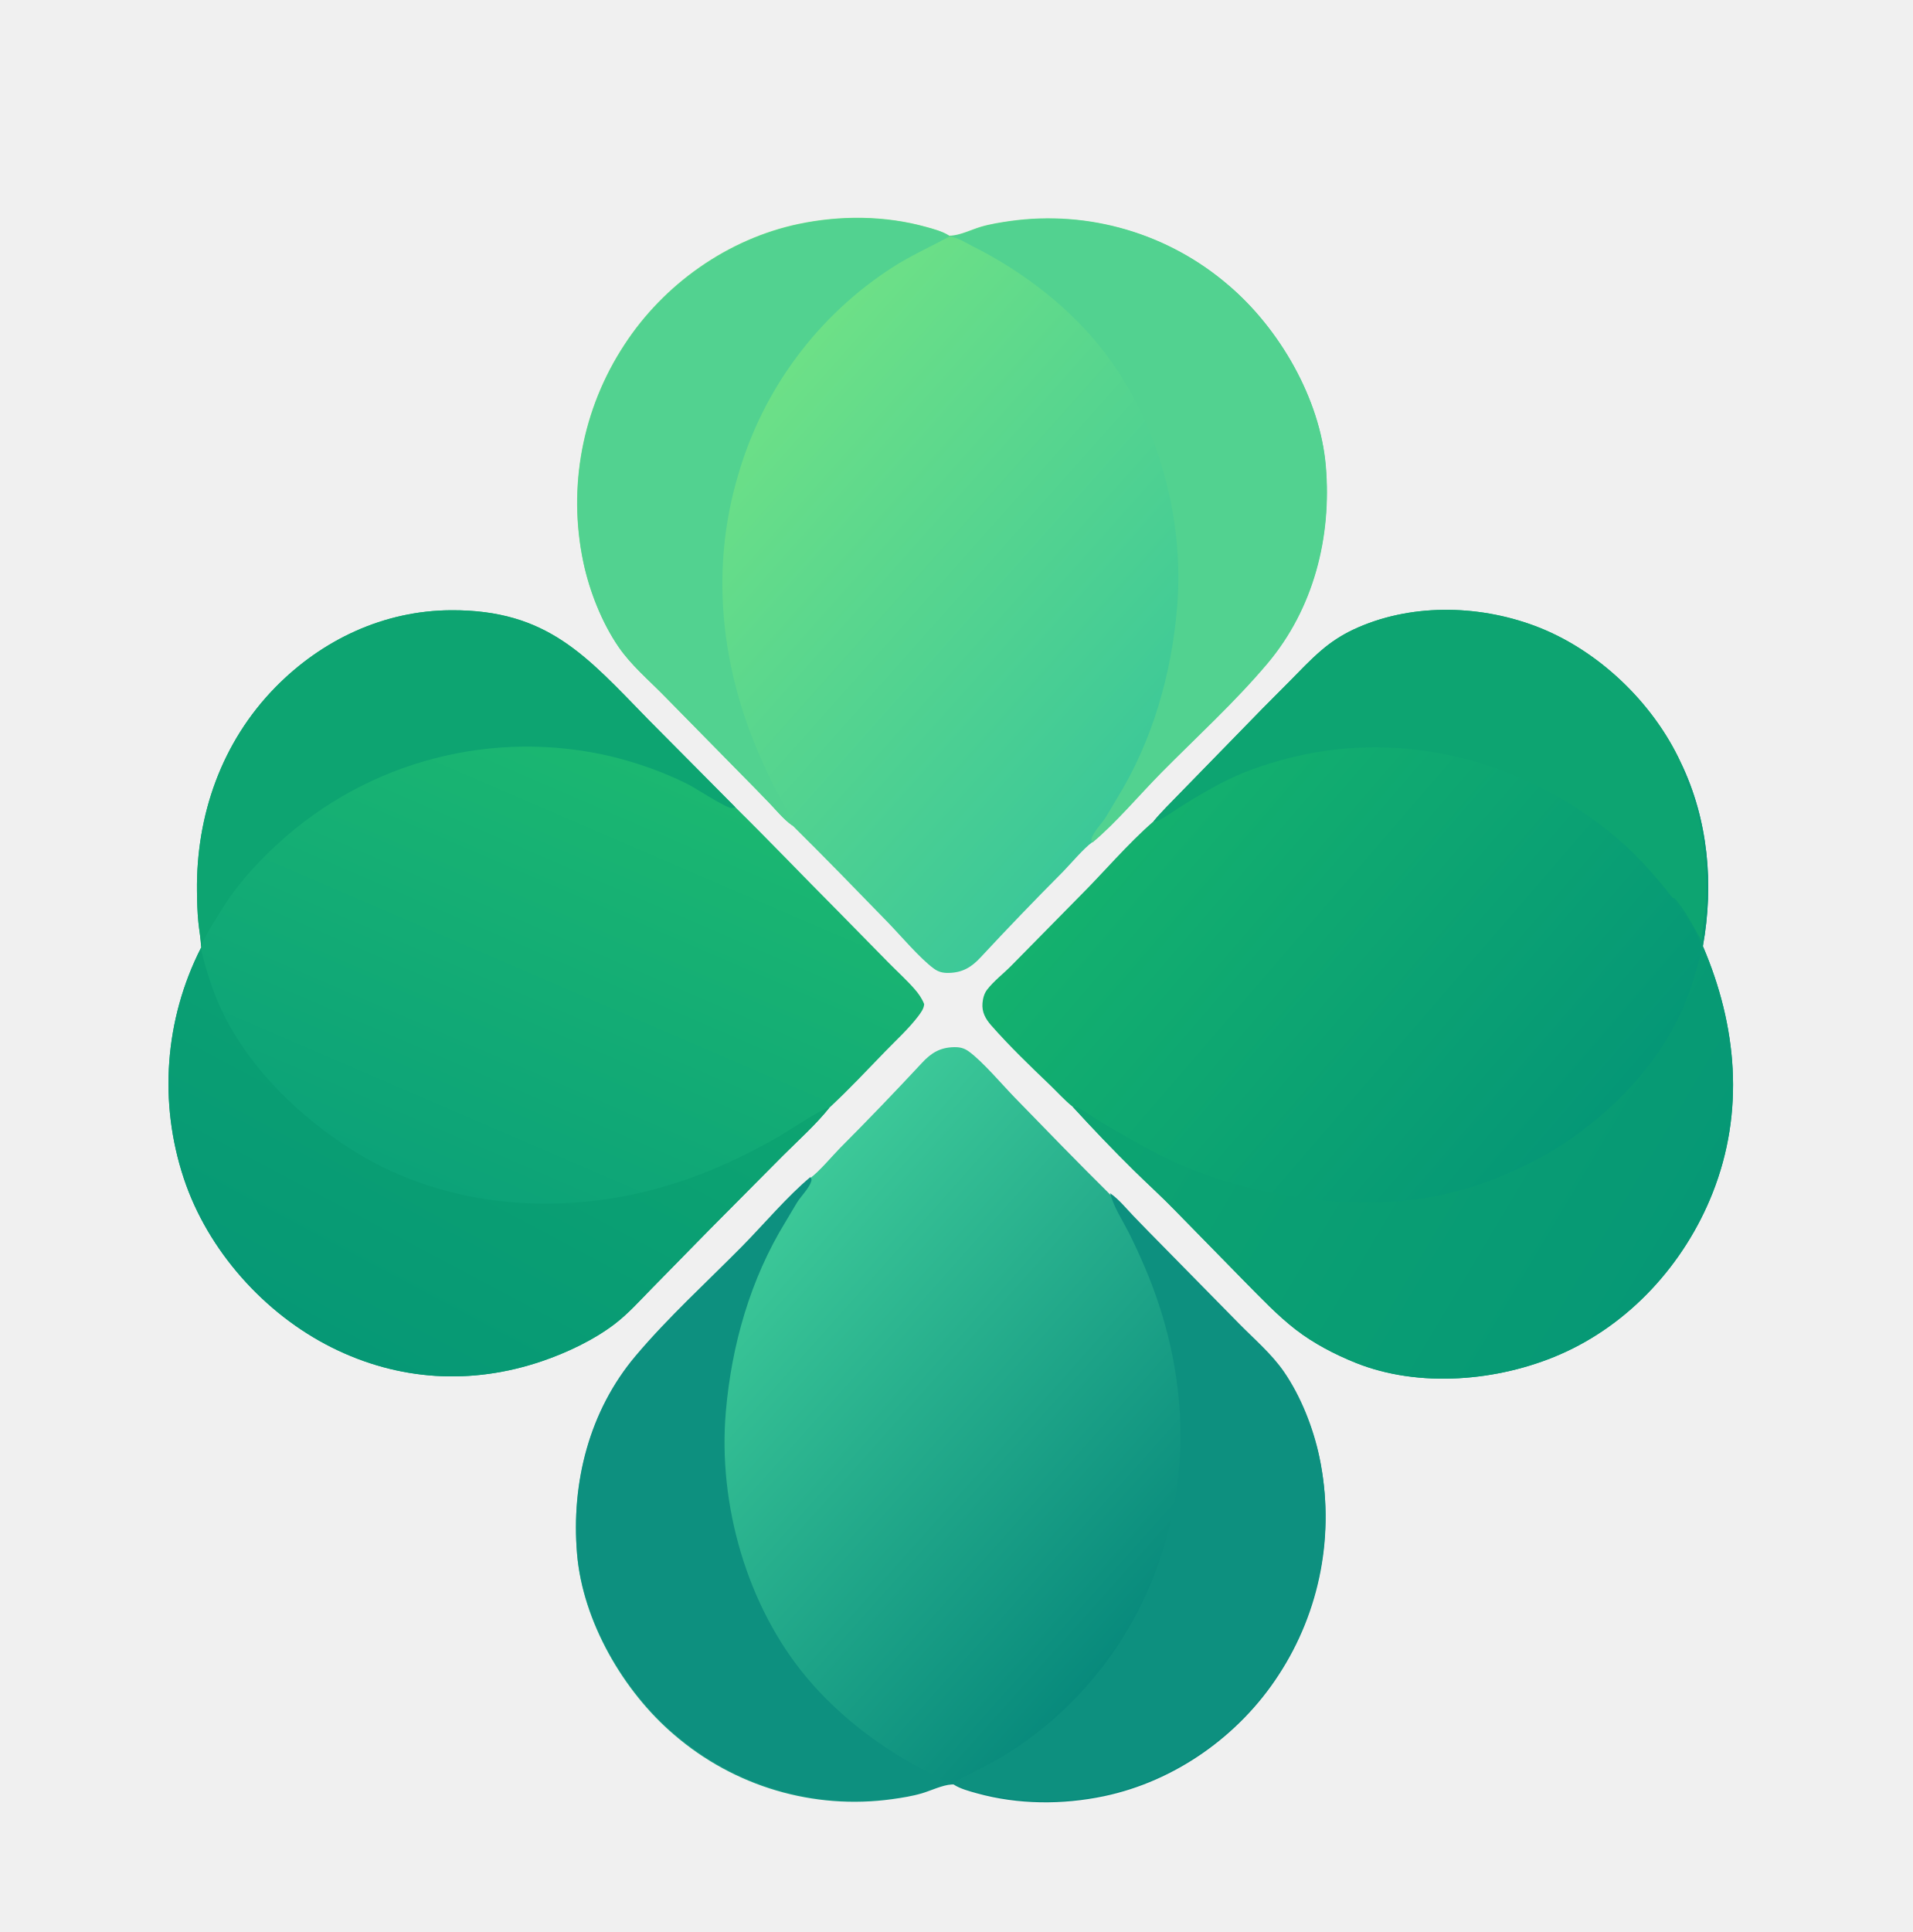
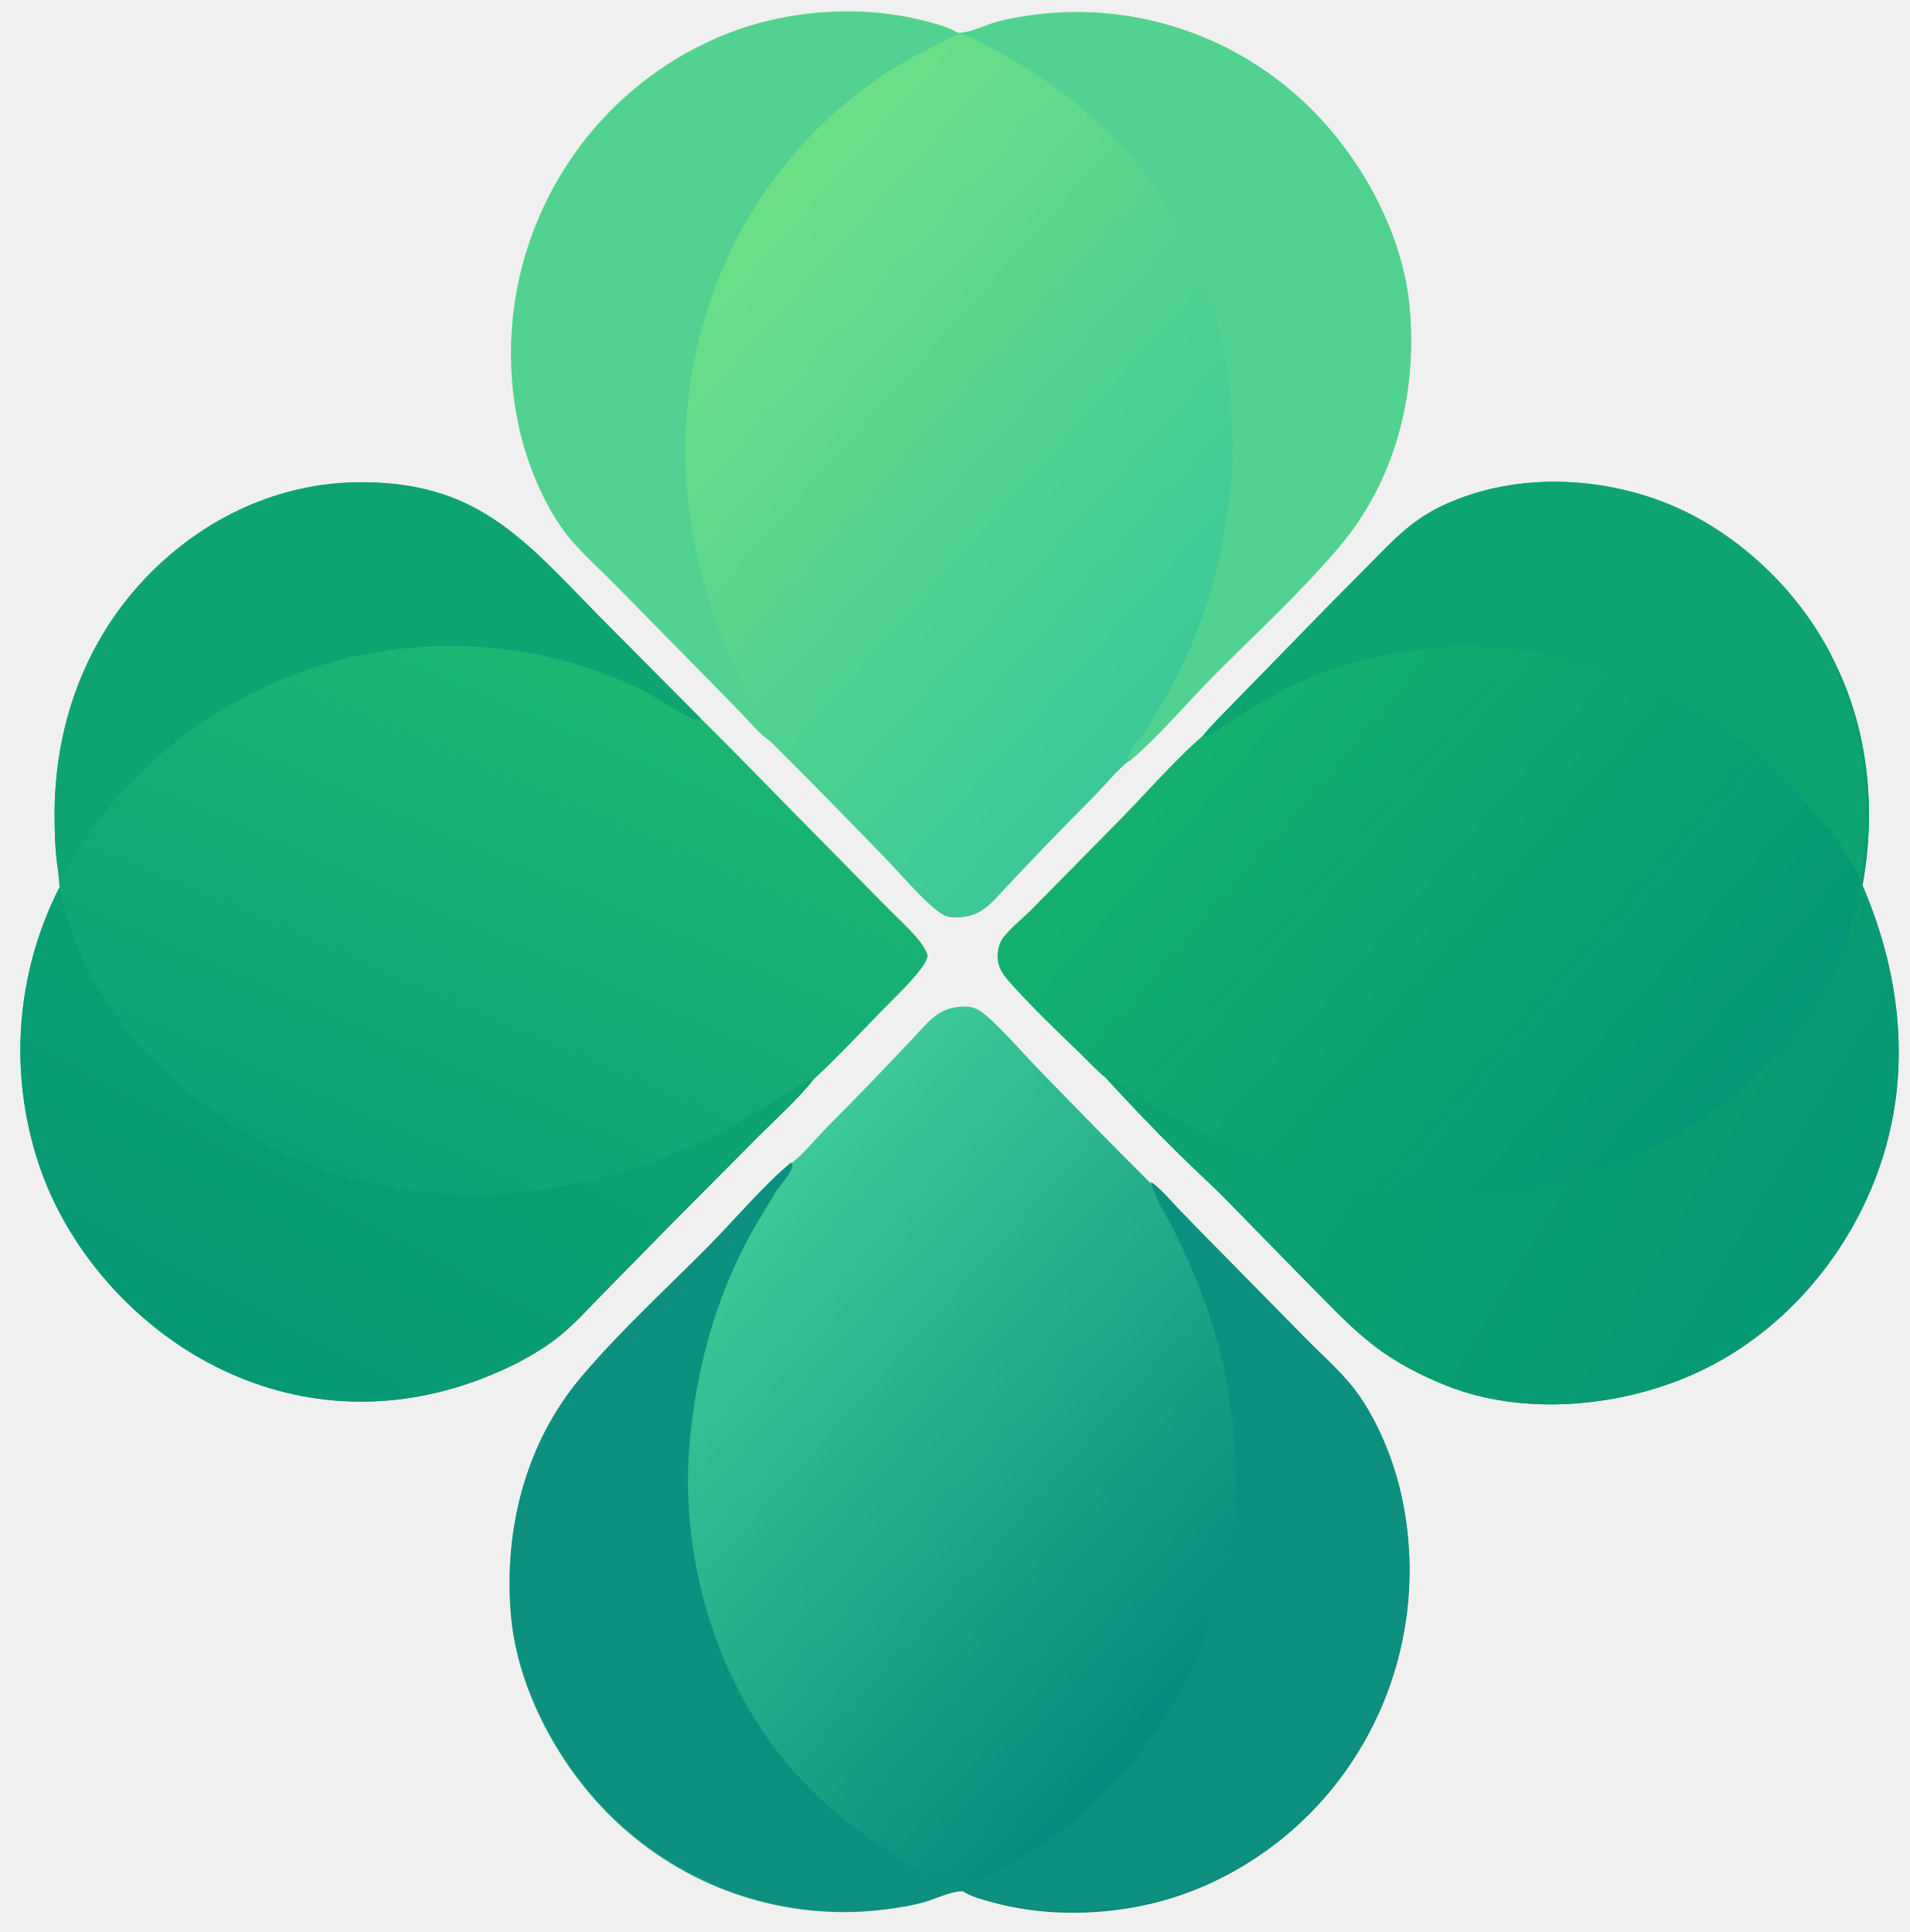
- <svg xmlns="http://www.w3.org/2000/svg" width="101" height="102" viewBox="0 0 101 102" fill="none">
-   <g clip-path="url(#clip0_728_1209)">
-     <path d="M41.847 43.579C41.835 43.571 41.822 43.563 41.81 43.555C41.377 43.249 40.985 42.765 40.619 42.383C40.111 41.856 39.6 41.332 39.085 40.813L35.033 36.692C34.227 35.872 33.314 35.098 32.66 34.146C31.772 32.853 31.123 31.2 30.799 29.668C29.968 25.71 30.748 21.584 32.964 18.207C35.049 14.996 38.438 12.602 42.184 11.818C44.373 11.361 46.718 11.372 48.88 11.971C49.285 12.082 49.774 12.21 50.125 12.442C50.158 12.441 50.191 12.44 50.225 12.439C50.707 12.414 51.327 12.11 51.792 11.972C52.301 11.822 52.84 11.738 53.365 11.663C57.512 11.088 61.706 12.327 64.882 15.065C67.557 17.343 69.704 21.037 70.004 24.59C70.321 28.339 69.363 32.127 66.909 35.03C65.185 37.071 63.18 38.893 61.305 40.791C60.158 41.952 58.895 43.455 57.681 44.463C57.232 44.782 56.53 45.618 56.121 46.036C54.652 47.511 53.208 49.012 51.79 50.537C51.3 51.067 50.825 51.353 50.09 51.365C49.792 51.37 49.563 51.318 49.321 51.142C48.591 50.614 47.548 49.38 46.889 48.701C45.223 46.986 43.547 45.26 41.847 43.579Z" fill="url(#paint0_linear_728_1209)" />
-     <path d="M58.63 63.072C58.643 63.08 58.656 63.087 58.668 63.096C59.1 63.401 59.492 63.885 59.859 64.267C60.366 64.795 60.877 65.318 61.393 65.838L65.444 69.959C66.25 70.779 67.164 71.552 67.817 72.504C68.705 73.797 69.355 75.451 69.678 76.983C70.509 80.94 69.73 85.067 67.514 88.444C65.428 91.654 62.039 94.049 58.293 94.832C56.105 95.29 53.76 95.278 51.597 94.68C51.193 94.568 50.704 94.44 50.353 94.209C50.32 94.21 50.286 94.21 50.253 94.212C49.771 94.237 49.151 94.541 48.685 94.678C48.177 94.828 47.638 94.913 47.113 94.987C42.965 95.562 38.772 94.323 35.595 91.585C32.92 89.308 30.773 85.614 30.473 82.06C30.157 78.311 31.115 74.524 33.568 71.621C35.293 69.58 37.298 67.758 39.173 65.859C40.32 64.698 41.583 63.196 42.797 62.187C43.245 61.869 43.947 61.032 44.356 60.614C45.826 59.139 47.27 57.639 48.688 56.113C49.178 55.583 49.652 55.297 50.388 55.285C50.686 55.28 50.914 55.333 51.157 55.509C51.886 56.036 52.93 57.271 53.589 57.949C55.255 59.664 56.931 61.391 58.63 63.072Z" fill="url(#paint1_linear_728_1209)" />
-     <path d="M50.136 12.459C50.169 12.458 50.202 12.458 50.236 12.456C50.718 12.432 51.337 12.127 51.803 11.99C52.312 11.84 52.851 11.756 53.376 11.681C57.523 11.106 61.717 12.345 64.893 15.083C67.568 17.361 69.715 21.054 70.015 24.608C70.332 28.357 69.374 32.144 66.92 35.048C65.196 37.089 63.191 38.911 61.316 40.809C60.169 41.97 58.906 43.473 57.692 44.481C57.649 44.397 57.616 44.372 57.645 44.268C57.749 43.901 58.19 43.473 58.397 43.138C58.606 42.801 58.8 42.452 59.008 42.114C60.865 39.091 61.855 35.613 62.159 32.089C62.581 27.206 61.044 21.815 57.877 18.042C56.115 15.943 53.807 14.226 51.368 13.003C51.014 12.826 50.539 12.518 50.148 12.483L50.136 12.459Z" fill="#52D290" />
-     <path d="M50.352 94.164C50.319 94.165 50.286 94.165 50.253 94.167C49.771 94.192 49.151 94.496 48.685 94.633C48.176 94.783 47.637 94.867 47.112 94.942C42.965 95.517 38.772 94.278 35.595 91.54C32.92 89.262 30.773 85.569 30.473 82.015C30.157 78.266 31.115 74.479 33.568 71.576C35.293 69.534 37.297 67.712 39.173 65.814C40.32 64.653 41.582 63.15 42.797 62.142C42.839 62.227 42.873 62.251 42.843 62.355C42.739 62.722 42.298 63.151 42.091 63.485C41.882 63.822 41.688 64.171 41.48 64.509C39.624 67.532 38.633 71.01 38.329 74.534C37.907 79.417 39.444 84.808 42.611 88.581C44.374 90.68 46.681 92.398 49.12 93.62C49.474 93.797 49.949 94.106 50.34 94.14L50.352 94.164Z" fill="#0D907F" />
-     <path d="M41.859 43.596C41.847 43.588 41.834 43.581 41.822 43.572C41.389 43.267 40.997 42.783 40.631 42.401C40.123 41.873 39.612 41.35 39.096 40.83L35.045 36.709C34.239 35.889 33.325 35.116 32.672 34.164C31.784 32.871 31.135 31.217 30.811 29.685C29.98 25.728 30.759 21.601 32.975 18.224C35.061 15.014 38.45 12.619 42.196 11.836C44.384 11.378 46.73 11.39 48.892 11.988C49.296 12.1 49.785 12.228 50.136 12.459L50.149 12.483C49.139 13.027 48.097 13.492 47.13 14.115C43.186 16.657 40.292 20.546 38.984 25.064C37.523 29.943 38.042 35.035 40.026 39.682C40.294 40.316 40.583 40.94 40.892 41.554C41.223 42.199 41.681 42.893 41.859 43.596Z" fill="#52D290" />
-     <path d="M58.624 62.999C58.637 63.007 58.65 63.015 58.662 63.023C59.094 63.329 59.486 63.813 59.853 64.195C60.36 64.722 60.872 65.246 61.387 65.766L65.438 69.886C66.244 70.706 67.158 71.48 67.812 72.432C68.7 73.725 69.349 75.379 69.673 76.91C70.503 80.868 69.724 84.994 67.508 88.371C65.422 91.582 62.033 93.976 58.287 94.76C56.099 95.217 53.754 95.206 51.591 94.608C51.187 94.496 50.698 94.368 50.347 94.136L50.335 94.113C51.345 93.569 52.386 93.104 53.353 92.48C57.297 89.939 60.191 86.049 61.499 81.531C62.961 76.652 62.441 71.561 60.458 66.914C60.19 66.28 59.901 65.656 59.591 65.042C59.26 64.397 58.802 63.703 58.624 62.999Z" fill="#0D907F" />
-     <path d="M60.912 43.367C61.328 42.861 61.817 42.392 62.27 41.919L65.305 38.808C66.214 37.866 67.134 36.933 68.062 36.009C68.63 35.436 69.18 34.842 69.796 34.32C70.299 33.889 70.856 33.528 71.453 33.245C74.408 31.853 77.998 31.912 81.019 33.031C84.332 34.258 87.285 37.063 88.767 40.277C90.21 43.275 90.514 46.693 89.925 49.953C91.727 54.153 92.143 58.684 90.433 62.994C88.953 66.724 86.059 69.912 82.363 71.515C79.111 72.926 74.932 73.293 71.592 71.951C70.483 71.505 69.372 70.928 68.425 70.196C67.457 69.447 66.609 68.544 65.748 67.678L62.053 63.906C61.355 63.185 60.609 62.513 59.894 61.809C58.786 60.718 57.7 59.581 56.65 58.434C56.223 58.095 55.828 57.65 55.431 57.27C54.384 56.268 53.305 55.229 52.348 54.14C52.042 53.792 51.843 53.435 51.883 52.962C51.905 52.709 51.971 52.453 52.127 52.25C52.482 51.788 53.002 51.395 53.413 50.975L56.999 47.334C58.306 46.031 59.522 44.578 60.912 43.367Z" fill="url(#paint2_linear_728_1209)" />
-     <path d="M88.332 47.412L88.416 47.407C89.021 48.078 89.417 48.927 89.873 49.698C89.876 49.076 90.023 48.461 90.068 47.842C90.156 46.642 90.075 45.408 89.89 44.221C89.803 43.662 89.701 43.05 89.536 42.51C89.405 42.081 88.711 40.584 88.766 40.277C90.21 43.275 90.514 46.693 89.925 49.953C91.727 54.153 92.143 58.684 90.433 62.994C88.953 66.725 86.059 69.912 82.363 71.515C79.11 72.926 74.932 73.293 71.592 71.951C70.483 71.505 69.372 70.928 68.425 70.196C67.457 69.448 66.609 68.545 65.748 67.678L62.053 63.906C61.355 63.185 60.609 62.513 59.894 61.809C58.786 60.718 57.7 59.581 56.65 58.434C56.74 58.441 56.839 58.44 56.92 58.481C57.338 58.69 57.739 58.993 58.14 59.235C58.926 59.706 59.721 60.161 60.524 60.601C62.649 61.769 64.896 62.538 67.273 62.993C71.734 63.845 75.856 63.709 80.029 61.768C80.982 61.325 81.909 60.84 82.778 60.245C85.842 58.145 88.397 55.24 89.457 51.616C89.579 51.2 89.722 50.767 89.794 50.34C89.824 50.164 89.843 49.995 89.795 49.822C89.584 49.055 88.795 48.072 88.332 47.412Z" fill="url(#paint3_linear_728_1209)" />
-     <path d="M60.912 43.367C61.328 42.861 61.817 42.392 62.27 41.919L65.304 38.808C66.214 37.866 67.133 36.933 68.062 36.009C68.63 35.436 69.18 34.842 69.796 34.32C70.298 33.889 70.856 33.528 71.453 33.245C74.407 31.853 77.998 31.912 81.019 33.031C84.332 34.258 87.284 37.063 88.766 40.277C88.711 40.584 89.405 42.081 89.536 42.51C89.7 43.05 89.803 43.662 89.89 44.221C90.074 45.408 90.156 46.642 90.068 47.842C90.023 48.461 89.876 49.076 89.873 49.698C89.417 48.927 89.02 48.077 88.416 47.407L88.332 47.412C87.307 46.096 86.255 44.928 84.95 43.884C80.286 40.157 74.216 38.565 68.372 39.949C67.159 40.237 65.905 40.642 64.784 41.195C63.962 41.601 63.176 42.07 62.399 42.557C62.008 42.803 61.617 43.09 61.21 43.305C61.14 43.342 61.079 43.367 60.999 43.37C60.97 43.37 60.941 43.368 60.912 43.367Z" fill="#0DA471" />
-     <path d="M10.619 50.015C10.609 49.583 10.522 49.138 10.478 48.707C10.421 48.155 10.408 47.599 10.402 47.044C10.354 43.031 11.709 39.176 14.542 36.286C17.012 33.767 20.279 32.235 23.819 32.217C28.918 32.191 30.967 34.637 34.235 37.989L38.832 42.619C40.66 44.422 42.433 46.28 44.245 48.099L46.914 50.816C47.37 51.281 47.866 51.726 48.295 52.215C48.503 52.451 48.687 52.715 48.803 53.01C48.793 53.25 48.616 53.483 48.474 53.67C47.971 54.328 47.314 54.924 46.738 55.52C45.796 56.493 44.859 57.492 43.869 58.416C43.845 58.437 43.824 58.461 43.798 58.48C43.074 59.383 42.17 60.189 41.35 61.007L37.431 64.953L34.408 68.035C33.783 68.671 33.165 69.365 32.455 69.905C31.345 70.751 29.92 71.423 28.609 71.868C24.886 73.13 21.057 72.904 17.531 71.146C13.964 69.367 10.967 66.019 9.706 62.213C8.373 58.204 8.696 53.826 10.605 50.059L10.619 50.015Z" fill="url(#paint4_linear_728_1209)" />
-     <path d="M43.798 58.479C43.074 59.382 42.17 60.188 41.35 61.007L37.431 64.952L34.408 68.034C33.783 68.671 33.165 69.364 32.455 69.905C31.345 70.75 29.92 71.422 28.609 71.867C24.886 73.13 21.057 72.903 17.531 71.145C13.964 69.366 10.967 66.018 9.706 62.212C8.373 58.203 8.696 53.825 10.605 50.059C10.869 51.214 11.27 52.463 11.794 53.524C13.255 56.482 15.857 58.989 18.617 60.726C23.116 63.557 28.667 64.159 33.792 62.978C36.408 62.374 38.736 61.363 41.064 60.042C41.498 59.796 43.461 58.477 43.798 58.479Z" fill="url(#paint5_linear_728_1209)" />
-     <path d="M10.619 50.015C10.609 49.583 10.522 49.138 10.478 48.707C10.421 48.155 10.408 47.599 10.402 47.044C10.354 43.031 11.709 39.176 14.542 36.286C17.012 33.767 20.279 32.235 23.818 32.217C28.918 32.191 30.966 34.637 34.235 37.989L38.832 42.619C38.77 42.635 38.709 42.665 38.645 42.665C38.343 42.665 36.719 41.601 36.321 41.401C35.079 40.775 33.699 40.288 32.349 39.953C26.06 38.443 19.435 40.166 14.666 44.551C13.522 45.6 12.472 46.762 11.663 48.095C11.4 48.53 10.699 49.574 10.619 50.015Z" fill="#0DA471" />
-   </g>
+ <svg xmlns="http://www.w3.org/2000/svg" width="84" height="85" viewBox="0 0 84 85" fill="none">
+   <path d="M33.847 32.579C33.835 32.571 33.822 32.563 33.81 32.555C33.377 32.249 32.985 31.765 32.619 31.383C32.111 30.856 31.6 30.332 31.085 29.813L27.033 25.692C26.227 24.872 25.314 24.098 24.66 23.146C23.772 21.853 23.123 20.2 22.799 18.668C21.968 14.71 22.748 10.584 24.964 7.207C27.049 3.996 30.438 1.602 34.184 0.818C36.373 0.361 38.718 0.372 40.88 0.971C41.285 1.082 41.774 1.21 42.125 1.442C42.158 1.441 42.191 1.44 42.225 1.439C42.707 1.414 43.327 1.109 43.792 0.972C44.301 0.822 44.84 0.738 45.365 0.663C49.512 0.088 53.706 1.327 56.882 4.065C59.557 6.343 61.704 10.037 62.004 13.59C62.321 17.339 61.363 21.127 58.909 24.03C57.185 26.071 55.18 27.893 53.305 29.791C52.158 30.952 50.895 32.455 49.681 33.463C49.232 33.782 48.53 34.618 48.121 35.036C46.652 36.511 45.208 38.012 43.79 39.537C43.3 40.067 42.825 40.353 42.09 40.365C41.792 40.37 41.563 40.318 41.321 40.142C40.591 39.614 39.548 38.38 38.889 37.701C37.223 35.986 35.547 34.26 33.847 32.579Z" fill="url(#paint0_linear_134_12438)" />
+   <path d="M50.63 52.072C50.643 52.08 50.656 52.087 50.668 52.096C51.1 52.401 51.492 52.885 51.859 53.267C52.366 53.795 52.877 54.318 53.393 54.838L57.444 58.959C58.25 59.779 59.164 60.552 59.818 61.504C60.705 62.797 61.355 64.451 61.678 65.983C62.509 69.94 61.73 74.067 59.514 77.444C57.428 80.654 54.039 83.049 50.293 83.832C48.105 84.29 45.76 84.278 43.597 83.68C43.193 83.568 42.704 83.44 42.353 83.209C42.32 83.21 42.286 83.21 42.253 83.212C41.771 83.237 41.151 83.541 40.685 83.678C40.177 83.828 39.638 83.913 39.113 83.987C34.965 84.562 30.772 83.323 27.595 80.585C24.921 78.308 22.773 74.614 22.473 71.06C22.157 67.311 23.115 63.524 25.568 60.621C27.293 58.58 29.298 56.758 31.173 54.859C32.32 53.698 33.583 52.196 34.797 51.187C35.245 50.869 35.947 50.032 36.356 49.614C37.826 48.139 39.27 46.639 40.688 45.113C41.178 44.583 41.652 44.297 42.388 44.285C42.686 44.28 42.914 44.333 43.157 44.509C43.886 45.036 44.93 46.271 45.589 46.949C47.255 48.664 48.931 50.391 50.63 52.072Z" fill="url(#paint1_linear_134_12438)" />
+   <path d="M42.136 1.459C42.169 1.458 42.202 1.458 42.236 1.456C42.718 1.432 43.337 1.127 43.803 0.99C44.312 0.84 44.851 0.756 45.376 0.681C49.523 0.106 53.717 1.345 56.893 4.083C59.568 6.361 61.715 10.054 62.015 13.608C62.332 17.357 61.374 21.144 58.92 24.048C57.196 26.088 55.191 27.911 53.316 29.809C52.169 30.97 50.906 32.473 49.692 33.481C49.649 33.397 49.616 33.372 49.645 33.268C49.749 32.901 50.19 32.473 50.397 32.138C50.606 31.801 50.8 31.452 51.008 31.114C52.865 28.091 53.855 24.613 54.159 21.089C54.581 16.206 53.044 10.815 49.877 7.042C48.115 4.943 45.807 3.225 43.368 2.003C43.014 1.826 42.539 1.517 42.148 1.483L42.136 1.459Z" fill="#52D290" />
+   <path d="M42.352 83.164C42.319 83.165 42.286 83.165 42.253 83.167C41.771 83.192 41.151 83.496 40.685 83.633C40.176 83.783 39.637 83.867 39.112 83.942C34.965 84.517 30.772 83.278 27.595 80.54C24.92 78.262 22.773 74.569 22.473 71.015C22.157 67.266 23.115 63.479 25.568 60.575C27.293 58.535 29.297 56.712 31.173 54.814C32.32 53.653 33.582 52.15 34.797 51.142C34.839 51.227 34.873 51.251 34.843 51.355C34.739 51.722 34.298 52.151 34.091 52.485C33.882 52.822 33.688 53.171 33.48 53.509C31.624 56.532 30.633 60.01 30.329 63.535C29.907 68.417 31.444 73.808 34.611 77.581C36.374 79.68 38.681 81.398 41.12 82.62C41.474 82.797 41.949 83.106 42.34 83.14L42.352 83.164Z" fill="#0D907F" />
+   <path d="M33.859 32.596C33.847 32.588 33.834 32.581 33.822 32.572C33.389 32.267 32.997 31.783 32.631 31.401C32.123 30.873 31.612 30.35 31.096 29.83L27.045 25.709C26.239 24.889 25.325 24.116 24.672 23.164C23.784 21.871 23.135 20.217 22.811 18.685C21.98 14.728 22.759 10.601 24.976 7.224C27.061 4.014 30.45 1.619 34.196 0.836C36.384 0.378 38.73 0.39 40.892 0.988C41.296 1.1 41.785 1.228 42.136 1.459L42.149 1.483C41.139 2.027 40.097 2.492 39.13 3.115C35.186 5.657 32.292 9.546 30.984 14.064C29.523 18.943 30.042 24.035 32.026 28.682C32.294 29.316 32.583 29.94 32.892 30.554C33.223 31.199 33.681 31.893 33.859 32.596Z" fill="#52D290" />
+   <path d="M50.624 51.999C50.637 52.007 50.65 52.015 50.662 52.023C51.094 52.329 51.486 52.813 51.853 53.195C52.36 53.722 52.872 54.246 53.387 54.766L57.438 58.886C58.244 59.706 59.158 60.48 59.812 61.432C60.7 62.725 61.349 64.379 61.673 65.91C62.503 69.868 61.724 73.994 59.508 77.371C57.422 80.582 54.033 82.976 50.287 83.76C48.099 84.217 45.754 84.206 43.591 83.608C43.187 83.496 42.698 83.368 42.347 83.136L42.335 83.113C43.345 82.569 44.386 82.104 45.353 81.48C49.297 78.939 52.191 75.049 53.499 70.531C54.961 65.652 54.441 60.56 52.458 55.914C52.19 55.28 51.901 54.656 51.591 54.042C51.26 53.397 50.802 52.703 50.624 51.999Z" fill="#0D907F" />
+   <path d="M52.912 32.367C53.328 31.861 53.817 31.392 54.27 30.919L57.304 27.808C58.214 26.866 59.134 25.933 60.062 25.009C60.63 24.436 61.18 23.842 61.796 23.32C62.299 22.889 62.856 22.528 63.453 22.245C66.408 20.853 69.998 20.912 73.019 22.031C76.332 23.258 79.285 26.064 80.767 29.277C82.21 32.275 82.514 35.693 81.925 38.953C83.727 43.153 84.143 47.684 82.433 51.994C80.953 55.724 78.059 58.911 74.363 60.515C71.111 61.926 66.932 62.293 63.592 60.951C62.483 60.505 61.372 59.928 60.425 59.196C59.457 58.447 58.609 57.544 57.748 56.678L54.053 52.906C53.355 52.185 52.609 51.513 51.894 50.809C50.786 49.718 49.7 48.581 48.65 47.434C48.223 47.095 47.828 46.65 47.431 46.27C46.384 45.268 45.305 44.229 44.348 43.14C44.042 42.792 43.843 42.435 43.883 41.962C43.905 41.709 43.971 41.453 44.127 41.25C44.482 40.788 45.002 40.395 45.413 39.975L48.999 36.334C50.306 35.031 51.522 33.578 52.912 32.367Z" fill="url(#paint2_linear_134_12438)" />
+   <path d="M80.332 36.412L80.416 36.407C81.021 37.078 81.417 37.927 81.873 38.698C81.876 38.076 82.023 37.461 82.068 36.842C82.156 35.642 82.075 34.408 81.89 33.221C81.803 32.662 81.701 32.05 81.536 31.51C81.405 31.081 80.711 29.584 80.766 29.277C82.21 32.275 82.514 35.693 81.925 38.953C83.727 43.153 84.143 47.684 82.433 51.994C80.953 55.724 78.059 58.912 74.363 60.515C71.11 61.926 66.932 62.293 63.592 60.951C62.483 60.505 61.372 59.928 60.425 59.196C59.457 58.448 58.609 57.545 57.748 56.678L54.053 52.906C53.355 52.185 52.609 51.513 51.894 50.809C50.786 49.718 49.7 48.581 48.65 47.434C48.74 47.441 48.839 47.44 48.92 47.481C49.338 47.69 49.739 47.993 50.14 48.235C50.926 48.706 51.721 49.161 52.524 49.601C54.649 50.769 56.896 51.538 59.273 51.993C63.734 52.845 67.856 52.709 72.029 50.768C72.982 50.325 73.909 49.84 74.778 49.245C77.842 47.145 80.397 44.24 81.457 40.616C81.579 40.2 81.722 39.767 81.794 39.34C81.824 39.164 81.843 38.995 81.795 38.822C81.584 38.055 80.795 37.072 80.332 36.412Z" fill="url(#paint3_linear_134_12438)" />
+   <path d="M52.912 32.367C53.328 31.861 53.817 31.392 54.27 30.919L57.304 27.808C58.214 26.866 59.133 25.933 60.062 25.009C60.63 24.436 61.18 23.842 61.796 23.32C62.298 22.889 62.856 22.528 63.453 22.245C66.407 20.853 69.998 20.912 73.019 22.031C76.332 23.258 79.284 26.064 80.766 29.277C80.711 29.584 81.405 31.081 81.536 31.51C81.7 32.05 81.803 32.662 81.89 33.221C82.074 34.408 82.156 35.642 82.068 36.842C82.023 37.461 81.876 38.076 81.873 38.698C81.417 37.927 81.02 37.077 80.416 36.407L80.332 36.412C79.307 35.096 78.255 33.928 76.95 32.884C72.286 29.157 66.216 27.565 60.372 28.949C59.159 29.237 57.905 29.642 56.785 30.195C55.962 30.601 55.176 31.07 54.399 31.557C54.008 31.803 53.617 32.09 53.21 32.305C53.14 32.342 53.079 32.367 52.999 32.37C52.97 32.37 52.941 32.368 52.912 32.367Z" fill="#0DA471" />
+   <path d="M2.619 39.015C2.609 38.583 2.522 38.138 2.478 37.707C2.421 37.155 2.408 36.599 2.402 36.044C2.354 32.031 3.709 28.176 6.542 25.286C9.012 22.767 12.28 21.235 15.819 21.217C20.918 21.191 22.967 23.637 26.235 26.989L30.832 31.619C32.66 33.422 34.433 35.28 36.245 37.099L38.914 39.816C39.37 40.281 39.866 40.726 40.295 41.215C40.503 41.451 40.687 41.715 40.803 42.01C40.793 42.25 40.616 42.483 40.474 42.67C39.971 43.328 39.314 43.924 38.738 44.52C37.796 45.493 36.859 46.492 35.869 47.416C35.845 47.437 35.824 47.461 35.798 47.48C35.074 48.383 34.17 49.189 33.35 50.007L29.431 53.953L26.408 57.035C25.784 57.671 25.165 58.365 24.455 58.905C23.345 59.751 21.92 60.423 20.609 60.868C16.886 62.13 13.057 61.904 9.531 60.146C5.964 58.367 2.967 55.019 1.706 51.213C0.373 47.204 0.696 42.826 2.605 39.059L2.619 39.015Z" fill="url(#paint4_linear_134_12438)" />
+   <path d="M35.798 47.479C35.074 48.382 34.17 49.188 33.35 50.007L29.431 53.952L26.408 57.034C25.784 57.67 25.165 58.364 24.455 58.905C23.345 59.75 21.92 60.422 20.609 60.867C16.886 62.13 13.057 61.903 9.531 60.145C5.964 58.366 2.967 55.018 1.706 51.212C0.373 47.203 0.696 42.825 2.605 39.059C2.869 40.214 3.27 41.463 3.794 42.524C5.255 45.482 7.857 47.989 10.617 49.726C15.116 52.557 20.667 53.159 25.792 51.978C28.408 51.374 30.736 50.363 33.064 49.042C33.498 48.796 35.461 47.477 35.798 47.479Z" fill="url(#paint5_linear_134_12438)" />
+   <path d="M2.619 39.015C2.609 38.583 2.522 38.138 2.478 37.707C2.421 37.155 2.408 36.599 2.402 36.044C2.354 32.031 3.709 28.176 6.542 25.286C9.012 22.767 12.28 21.235 15.818 21.217C20.918 21.191 22.966 23.637 26.235 26.989L30.832 31.619C30.77 31.635 30.709 31.665 30.645 31.665C30.343 31.665 28.719 30.601 28.321 30.401C27.079 29.775 25.698 29.288 24.349 28.953C18.06 27.443 11.435 29.166 6.666 33.551C5.522 34.6 4.472 35.762 3.663 37.095C3.4 37.53 2.699 38.574 2.619 39.015Z" fill="#0DA471" />
  <defs>
-     <linearGradient id="paint0_linear_728_1209" x1="39.415" y1="21.738" x2="60.738" y2="40.742" gradientUnits="userSpaceOnUse">
+     <linearGradient id="paint0_linear_134_12438" x1="31.415" y1="10.738" x2="52.738" y2="29.742" gradientUnits="userSpaceOnUse">
      <stop stop-color="#6DE087" />
      <stop offset="1" stop-color="#3CC898" />
    </linearGradient>
-     <linearGradient id="paint1_linear_728_1209" x1="61.063" y1="84.912" x2="39.739" y2="65.908" gradientUnits="userSpaceOnUse">
+     <linearGradient id="paint1_linear_134_12438" x1="53.063" y1="73.912" x2="31.739" y2="54.908" gradientUnits="userSpaceOnUse">
      <stop stop-color="#088A7C" />
      <stop offset="1" stop-color="#3CC898" />
    </linearGradient>
-     <linearGradient id="paint2_linear_728_1209" x1="60.749" y1="42.372" x2="82.612" y2="61.247" gradientUnits="userSpaceOnUse">
+     <linearGradient id="paint2_linear_134_12438" x1="52.749" y1="31.372" x2="74.612" y2="50.247" gradientUnits="userSpaceOnUse">
      <stop stop-color="#14B16E" />
      <stop offset="1" stop-color="#059776" />
    </linearGradient>
-     <linearGradient id="paint3_linear_728_1209" x1="62.265" y1="50.049" x2="88.814" y2="65.865" gradientUnits="userSpaceOnUse">
+     <linearGradient id="paint3_linear_134_12438" x1="54.265" y1="39.049" x2="80.814" y2="54.865" gradientUnits="userSpaceOnUse">
      <stop stop-color="#0DA471" />
      <stop offset="1" stop-color="#069875" />
    </linearGradient>
-     <linearGradient id="paint4_linear_728_1209" x1="34.364" y1="40.605" x2="24.529" y2="63.408" gradientUnits="userSpaceOnUse">
+     <linearGradient id="paint4_linear_134_12438" x1="26.364" y1="29.605" x2="16.529" y2="52.408" gradientUnits="userSpaceOnUse">
      <stop stop-color="#1BB771" />
      <stop offset="1" stop-color="#0CA278" />
    </linearGradient>
-     <linearGradient id="paint5_linear_728_1209" x1="28.843" y1="50.998" x2="18.044" y2="71.292" gradientUnits="userSpaceOnUse">
+     <linearGradient id="paint5_linear_134_12438" x1="20.843" y1="39.998" x2="10.044" y2="60.292" gradientUnits="userSpaceOnUse">
      <stop stop-color="#0DA471" />
      <stop offset="1" stop-color="#069875" />
    </linearGradient>
-     <clipPath id="clip0_728_1209">
-       <rect width="100.455" height="102" fill="white" />
-     </clipPath>
  </defs>
</svg>
